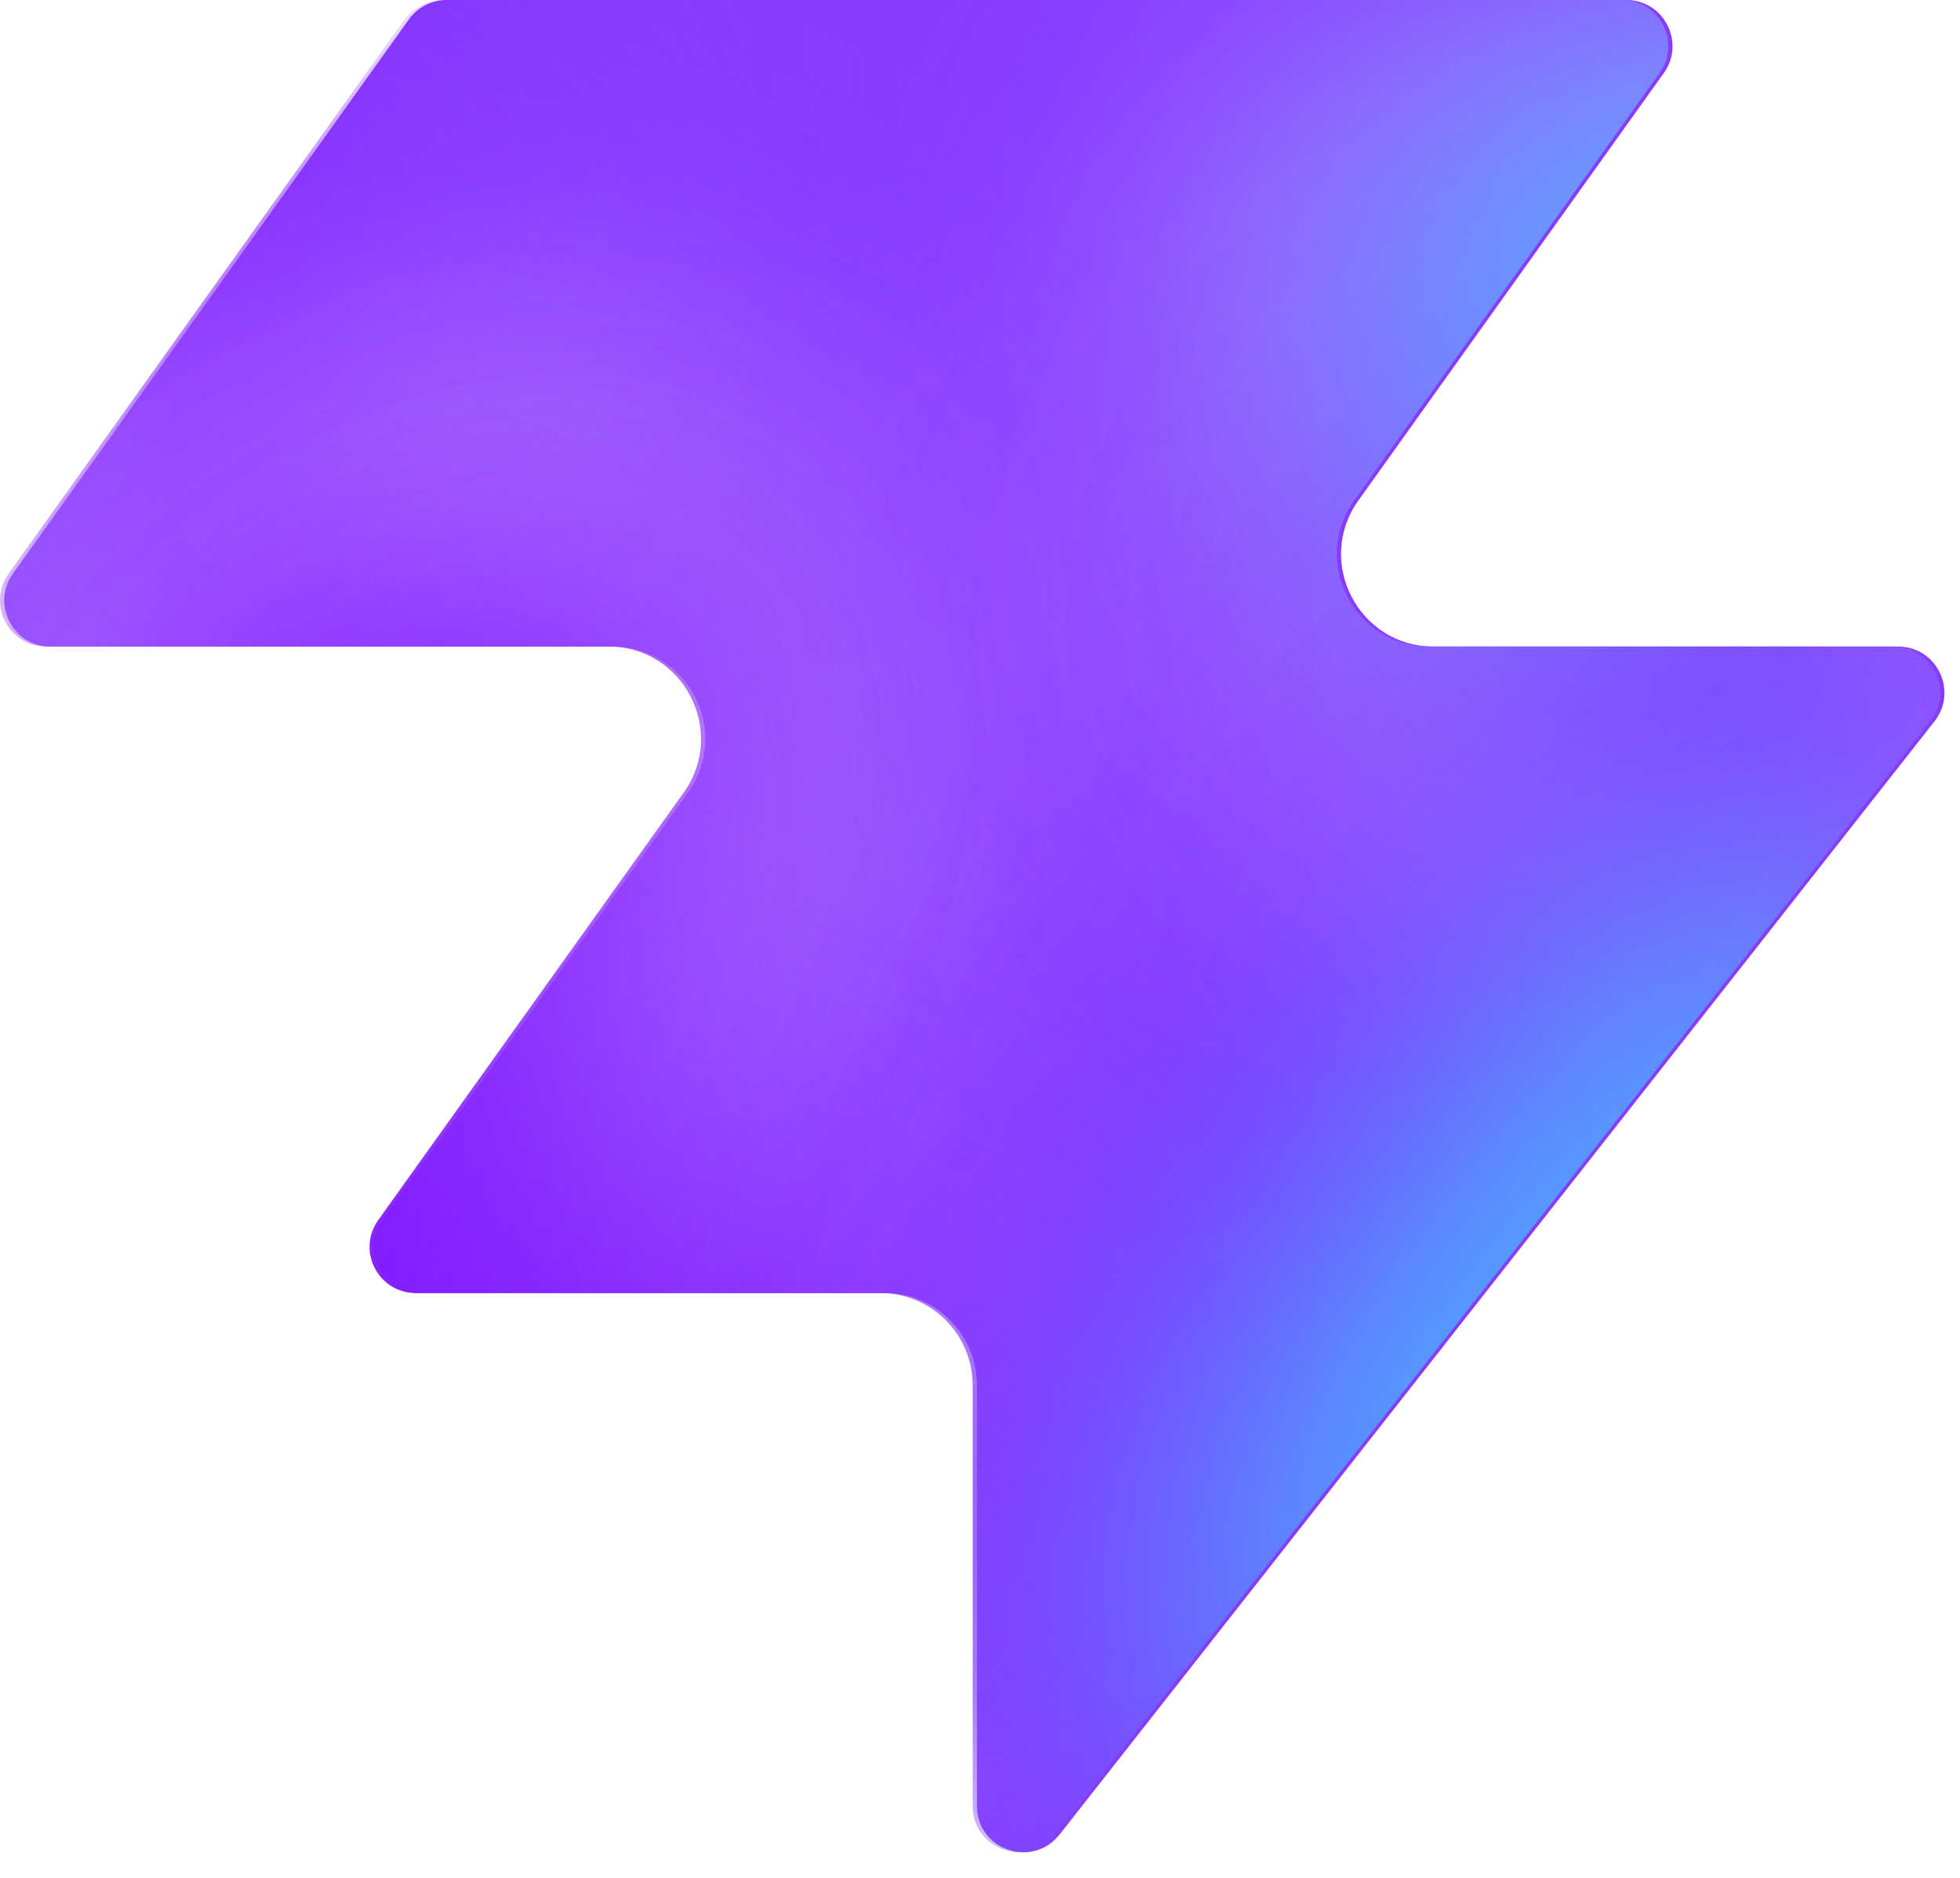
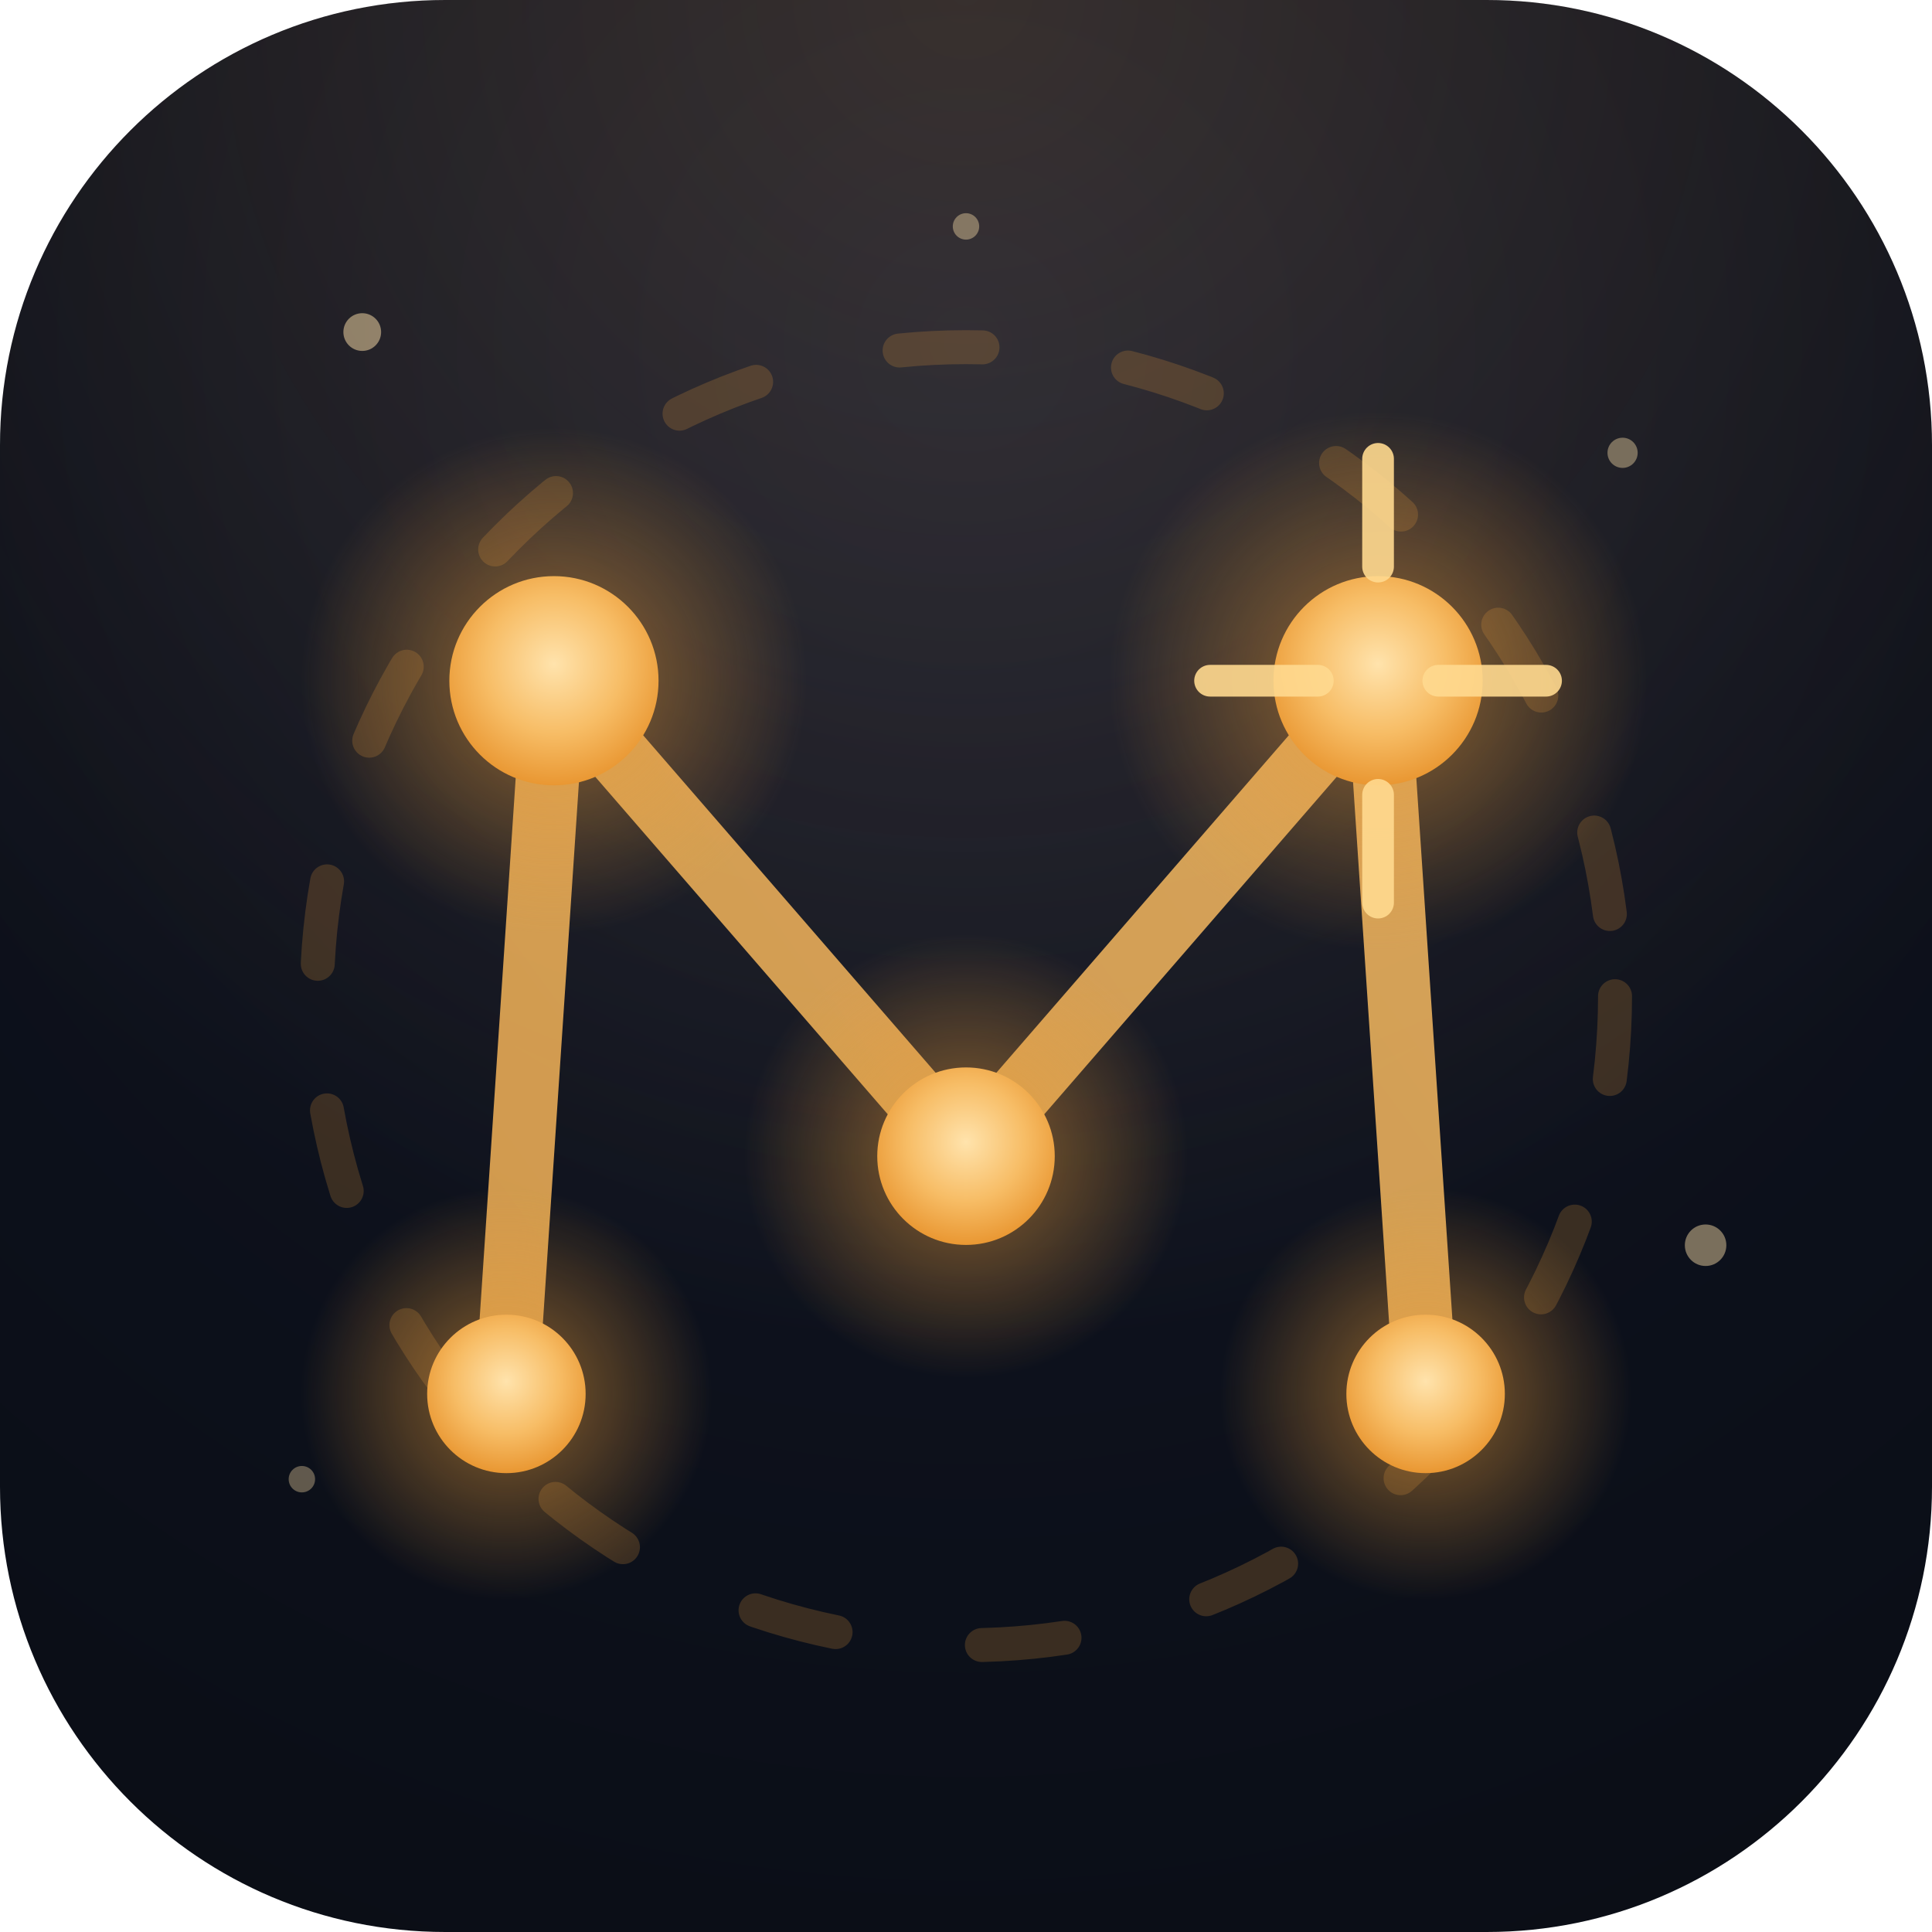
- <svg xmlns="http://www.w3.org/2000/svg" width="48" height="46" fill="none" viewBox="0 0 48 46">
-   <path fill="#863bff" d="M25.946 44.938c-.664.845-2.021.375-2.021-.698V33.937a2.26 2.26 0 0 0-2.262-2.262H10.287c-.92 0-1.456-1.04-.92-1.788l7.48-10.471c1.07-1.497 0-3.578-1.842-3.578H1.237c-.92 0-1.456-1.04-.92-1.788L10.013.474c.214-.297.556-.474.92-.474h28.894c.92 0 1.456 1.04.92 1.788l-7.48 10.471c-1.07 1.498 0 3.579 1.842 3.579h11.377c.943 0 1.473 1.088.89 1.83L25.947 44.94z" style="fill:#863bff;fill:color(display-p3 .525 .23 1);fill-opacity:1" />
-   <mask id="a" width="48" height="46" x="0" y="0" maskUnits="userSpaceOnUse" style="mask-type:alpha">
-     <path fill="#000" d="M25.842 44.938c-.664.844-2.021.375-2.021-.698V33.937a2.26 2.26 0 0 0-2.262-2.262H10.183c-.92 0-1.456-1.04-.92-1.788l7.48-10.471c1.07-1.498 0-3.579-1.842-3.579H1.133c-.92 0-1.456-1.04-.92-1.787L9.91.473c.214-.297.556-.474.92-.474h28.894c.92 0 1.456 1.04.92 1.788l-7.48 10.471c-1.07 1.498 0 3.578 1.842 3.578h11.377c.943 0 1.473 1.088.89 1.832L25.843 44.94z" style="fill:#000;fill-opacity:1" />
-   </mask>
-   <g mask="url(#a)">
-     <g filter="url(#b)">
-       <ellipse cx="5.508" cy="14.704" fill="#ede6ff" rx="5.508" ry="14.704" style="fill:#ede6ff;fill:color(display-p3 .927 .903 1);fill-opacity:1" transform="matrix(.00324 1 1 -.00324 -4.47 31.516)" />
-     </g>
-     <g filter="url(#c)">
-       <ellipse cx="10.399" cy="29.851" fill="#ede6ff" rx="10.399" ry="29.851" style="fill:#ede6ff;fill:color(display-p3 .927 .903 1);fill-opacity:1" transform="matrix(.00324 1 1 -.00324 -39.328 7.883)" />
-     </g>
-     <g filter="url(#d)">
-       <ellipse cx="5.508" cy="30.487" fill="#7e14ff" rx="5.508" ry="30.487" style="fill:#7e14ff;fill:color(display-p3 .492 .077 1);fill-opacity:1" transform="rotate(89.814 -25.913 -14.639)scale(1 -1)" />
-     </g>
-     <g filter="url(#e)">
-       <ellipse cx="5.508" cy="30.599" fill="#7e14ff" rx="5.508" ry="30.599" style="fill:#7e14ff;fill:color(display-p3 .492 .077 1);fill-opacity:1" transform="rotate(89.814 -32.644 -3.334)scale(1 -1)" />
-     </g>
-     <g filter="url(#f)">
-       <ellipse cx="5.508" cy="30.599" fill="#7e14ff" rx="5.508" ry="30.599" style="fill:#7e14ff;fill:color(display-p3 .492 .077 1);fill-opacity:1" transform="matrix(.00324 1 1 -.00324 -34.34 30.47)" />
-     </g>
-     <g filter="url(#g)">
-       <ellipse cx="14.072" cy="22.078" fill="#ede6ff" rx="14.072" ry="22.078" style="fill:#ede6ff;fill:color(display-p3 .927 .903 1);fill-opacity:1" transform="rotate(93.35 24.506 48.493)scale(-1 1)" />
-     </g>
-     <g filter="url(#h)">
-       <ellipse cx="3.47" cy="21.501" fill="#7e14ff" rx="3.47" ry="21.501" style="fill:#7e14ff;fill:color(display-p3 .492 .077 1);fill-opacity:1" transform="rotate(89.009 28.708 47.59)scale(-1 1)" />
-     </g>
-     <g filter="url(#i)">
-       <ellipse cx="3.47" cy="21.501" fill="#7e14ff" rx="3.47" ry="21.501" style="fill:#7e14ff;fill:color(display-p3 .492 .077 1);fill-opacity:1" transform="rotate(89.009 28.708 47.59)scale(-1 1)" />
-     </g>
-     <g filter="url(#j)">
-       <ellipse cx=".387" cy="8.972" fill="#7e14ff" rx="4.407" ry="29.108" style="fill:#7e14ff;fill:color(display-p3 .492 .077 1);fill-opacity:1" transform="rotate(39.51 .387 8.972)" />
-     </g>
-     <g filter="url(#k)">
-       <ellipse cx="47.523" cy="-6.092" fill="#7e14ff" rx="4.407" ry="29.108" style="fill:#7e14ff;fill:color(display-p3 .492 .077 1);fill-opacity:1" transform="rotate(37.892 47.523 -6.092)" />
-     </g>
-     <g filter="url(#l)">
-       <ellipse cx="41.412" cy="6.333" fill="#47bfff" rx="5.971" ry="9.665" style="fill:#47bfff;fill:color(display-p3 .28 .748 1);fill-opacity:1" transform="rotate(37.892 41.412 6.333)" />
-     </g>
-     <g filter="url(#m)">
-       <ellipse cx="-1.879" cy="38.332" fill="#7e14ff" rx="4.407" ry="29.108" style="fill:#7e14ff;fill:color(display-p3 .492 .077 1);fill-opacity:1" transform="rotate(37.892 -1.88 38.332)" />
-     </g>
-     <g filter="url(#n)">
-       <ellipse cx="-1.879" cy="38.332" fill="#7e14ff" rx="4.407" ry="29.108" style="fill:#7e14ff;fill:color(display-p3 .492 .077 1);fill-opacity:1" transform="rotate(37.892 -1.88 38.332)" />
-     </g>
-     <g filter="url(#o)">
-       <ellipse cx="35.651" cy="29.907" fill="#7e14ff" rx="4.407" ry="29.108" style="fill:#7e14ff;fill:color(display-p3 .492 .077 1);fill-opacity:1" transform="rotate(37.892 35.651 29.907)" />
-     </g>
-     <g filter="url(#p)">
-       <ellipse cx="38.418" cy="32.4" fill="#47bfff" rx="5.971" ry="15.297" style="fill:#47bfff;fill:color(display-p3 .28 .748 1);fill-opacity:1" transform="rotate(37.892 38.418 32.4)" />
+ <svg xmlns="http://www.w3.org/2000/svg" viewBox="0 0 512 512" fill="none">
+   <defs>
+     <radialGradient id="bg" cx="50%" cy="18%" r="95%">
+       <stop offset="0%" stop-color="#181f33" />
+       <stop offset="55%" stop-color="#0d111c" />
+       <stop offset="100%" stop-color="#0a0d15" />
+     </radialGradient>
+     <radialGradient id="wash" cx="50%" cy="0%" r="70%">
+       <stop offset="0%" stop-color="#f0a13c" stop-opacity="0.16" />
+       <stop offset="100%" stop-color="#f0a13c" stop-opacity="0" />
+     </radialGradient>
+     <radialGradient id="star" cx="50%" cy="42%" r="60%">
+       <stop offset="0%" stop-color="#ffe3ac" />
+       <stop offset="55%" stop-color="#f7bd66" />
+       <stop offset="100%" stop-color="#e8942e" />
+     </radialGradient>
+     <radialGradient id="glow" cx="50%" cy="50%" r="50%">
+       <stop offset="0%" stop-color="#f0a13c" stop-opacity="0.55" />
+       <stop offset="100%" stop-color="#f0a13c" stop-opacity="0" />
+     </radialGradient>
+     <linearGradient id="line" x1="56" y1="304" x2="328" y2="104" gradientUnits="userSpaceOnUse">
+       <stop offset="0%" stop-color="#e8942e" />
+       <stop offset="50%" stop-color="#f7bd66" />
+       <stop offset="100%" stop-color="#e8942e" />
+     </linearGradient>
+   </defs>
+   <rect width="512" height="512" rx="118" fill="url(#bg)" />
+   <rect width="512" height="512" rx="118" fill="url(#wash)" />
+   <circle cx="96" cy="88" r="5" fill="#ffe3ac" fill-opacity="0.5" />
+   <circle cx="430" cy="120" r="4" fill="#ffe3ac" fill-opacity="0.4" />
+   <circle cx="452" cy="330" r="5.5" fill="#ffe3ac" fill-opacity="0.45" />
+   <circle cx="80" cy="392" r="3.5" fill="#ffe3ac" fill-opacity="0.35" />
+   <circle cx="256" cy="60" r="3.5" fill="#ffe3ac" fill-opacity="0.4" />
+   <circle cx="256" cy="264" r="172" stroke="#f0a13c" stroke-opacity="0.20" stroke-width="9" stroke-dasharray="22 39" stroke-linecap="round" />
+   <g transform="translate(54.4 54.4) scale(8.4)">
+     <path d="M9.5 37 L11 14.5 L24 29.5 L37 14.5 L38.5 37" stroke="url(#line)" stroke-width="2" stroke-linecap="round" stroke-linejoin="round" stroke-opacity="0.85" transform="translate(0 0.5)" />
+     <g transform="translate(0 0.5)">
+       <circle cx="9.5" cy="37" r="6.5" fill="url(#glow)" />
+       <circle cx="11" cy="14.5" r="8" fill="url(#glow)" />
+       <circle cx="24" cy="29.5" r="7" fill="url(#glow)" />
+       <circle cx="37" cy="14.5" r="8.5" fill="url(#glow)" />
+       <circle cx="38.5" cy="37" r="6.5" fill="url(#glow)" />
+       <circle cx="9.5" cy="37" r="2.5" fill="url(#star)" />
+       <circle cx="11" cy="14.5" r="3.3" fill="url(#star)" />
+       <circle cx="24" cy="29.5" r="2.8" fill="url(#star)" />
+       <circle cx="37" cy="14.5" r="3.3" fill="url(#star)" />
+       <circle cx="38.5" cy="37" r="2.5" fill="url(#star)" />
+       <path d="M37 7.5v3.4M37 18.1v3.4M31.7 14.5h3.4M38.9 14.5h3.4" stroke="#ffd98f" stroke-width="1" stroke-linecap="round" stroke-opacity="0.9" />
    </g>
  </g>
-   <defs>
-     <filter id="b" width="60.045" height="41.654" x="-19.77" y="16.149" color-interpolation-filters="sRGB" filterUnits="userSpaceOnUse">
-       <feFlood flood-opacity="0" result="BackgroundImageFix" />
-       <feBlend in="SourceGraphic" in2="BackgroundImageFix" result="shape" />
-       <feGaussianBlur result="effect1_foregroundBlur_2002_17158" stdDeviation="7.659" />
-     </filter>
-     <filter id="c" width="90.34" height="51.437" x="-54.613" y="-7.533" color-interpolation-filters="sRGB" filterUnits="userSpaceOnUse">
-       <feFlood flood-opacity="0" result="BackgroundImageFix" />
-       <feBlend in="SourceGraphic" in2="BackgroundImageFix" result="shape" />
-       <feGaussianBlur result="effect1_foregroundBlur_2002_17158" stdDeviation="7.659" />
-     </filter>
-     <filter id="d" width="79.355" height="29.4" x="-49.64" y="2.03" color-interpolation-filters="sRGB" filterUnits="userSpaceOnUse">
-       <feFlood flood-opacity="0" result="BackgroundImageFix" />
-       <feBlend in="SourceGraphic" in2="BackgroundImageFix" result="shape" />
-       <feGaussianBlur result="effect1_foregroundBlur_2002_17158" stdDeviation="4.596" />
-     </filter>
-     <filter id="e" width="79.579" height="29.4" x="-45.045" y="20.029" color-interpolation-filters="sRGB" filterUnits="userSpaceOnUse">
-       <feFlood flood-opacity="0" result="BackgroundImageFix" />
-       <feBlend in="SourceGraphic" in2="BackgroundImageFix" result="shape" />
-       <feGaussianBlur result="effect1_foregroundBlur_2002_17158" stdDeviation="4.596" />
-     </filter>
-     <filter id="f" width="79.579" height="29.4" x="-43.513" y="21.178" color-interpolation-filters="sRGB" filterUnits="userSpaceOnUse">
-       <feFlood flood-opacity="0" result="BackgroundImageFix" />
-       <feBlend in="SourceGraphic" in2="BackgroundImageFix" result="shape" />
-       <feGaussianBlur result="effect1_foregroundBlur_2002_17158" stdDeviation="4.596" />
-     </filter>
-     <filter id="g" width="74.749" height="58.852" x="15.756" y="-17.901" color-interpolation-filters="sRGB" filterUnits="userSpaceOnUse">
-       <feFlood flood-opacity="0" result="BackgroundImageFix" />
-       <feBlend in="SourceGraphic" in2="BackgroundImageFix" result="shape" />
-       <feGaussianBlur result="effect1_foregroundBlur_2002_17158" stdDeviation="7.659" />
-     </filter>
-     <filter id="h" width="61.377" height="25.362" x="23.548" y="2.284" color-interpolation-filters="sRGB" filterUnits="userSpaceOnUse">
-       <feFlood flood-opacity="0" result="BackgroundImageFix" />
-       <feBlend in="SourceGraphic" in2="BackgroundImageFix" result="shape" />
-       <feGaussianBlur result="effect1_foregroundBlur_2002_17158" stdDeviation="4.596" />
-     </filter>
-     <filter id="i" width="61.377" height="25.362" x="23.548" y="2.284" color-interpolation-filters="sRGB" filterUnits="userSpaceOnUse">
-       <feFlood flood-opacity="0" result="BackgroundImageFix" />
-       <feBlend in="SourceGraphic" in2="BackgroundImageFix" result="shape" />
-       <feGaussianBlur result="effect1_foregroundBlur_2002_17158" stdDeviation="4.596" />
-     </filter>
-     <filter id="j" width="56.045" height="63.649" x="-27.636" y="-22.853" color-interpolation-filters="sRGB" filterUnits="userSpaceOnUse">
-       <feFlood flood-opacity="0" result="BackgroundImageFix" />
-       <feBlend in="SourceGraphic" in2="BackgroundImageFix" result="shape" />
-       <feGaussianBlur result="effect1_foregroundBlur_2002_17158" stdDeviation="4.596" />
-     </filter>
-     <filter id="k" width="54.814" height="64.646" x="20.116" y="-38.415" color-interpolation-filters="sRGB" filterUnits="userSpaceOnUse">
-       <feFlood flood-opacity="0" result="BackgroundImageFix" />
-       <feBlend in="SourceGraphic" in2="BackgroundImageFix" result="shape" />
-       <feGaussianBlur result="effect1_foregroundBlur_2002_17158" stdDeviation="4.596" />
-     </filter>
-     <filter id="l" width="33.541" height="35.313" x="24.641" y="-11.323" color-interpolation-filters="sRGB" filterUnits="userSpaceOnUse">
-       <feFlood flood-opacity="0" result="BackgroundImageFix" />
-       <feBlend in="SourceGraphic" in2="BackgroundImageFix" result="shape" />
-       <feGaussianBlur result="effect1_foregroundBlur_2002_17158" stdDeviation="4.596" />
-     </filter>
-     <filter id="m" width="54.814" height="64.646" x="-29.286" y="6.009" color-interpolation-filters="sRGB" filterUnits="userSpaceOnUse">
-       <feFlood flood-opacity="0" result="BackgroundImageFix" />
-       <feBlend in="SourceGraphic" in2="BackgroundImageFix" result="shape" />
-       <feGaussianBlur result="effect1_foregroundBlur_2002_17158" stdDeviation="4.596" />
-     </filter>
-     <filter id="n" width="54.814" height="64.646" x="-29.286" y="6.009" color-interpolation-filters="sRGB" filterUnits="userSpaceOnUse">
-       <feFlood flood-opacity="0" result="BackgroundImageFix" />
-       <feBlend in="SourceGraphic" in2="BackgroundImageFix" result="shape" />
-       <feGaussianBlur result="effect1_foregroundBlur_2002_17158" stdDeviation="4.596" />
-     </filter>
-     <filter id="o" width="54.814" height="64.646" x="8.244" y="-2.416" color-interpolation-filters="sRGB" filterUnits="userSpaceOnUse">
-       <feFlood flood-opacity="0" result="BackgroundImageFix" />
-       <feBlend in="SourceGraphic" in2="BackgroundImageFix" result="shape" />
-       <feGaussianBlur result="effect1_foregroundBlur_2002_17158" stdDeviation="4.596" />
-     </filter>
-     <filter id="p" width="39.409" height="43.623" x="18.713" y="10.588" color-interpolation-filters="sRGB" filterUnits="userSpaceOnUse">
-       <feFlood flood-opacity="0" result="BackgroundImageFix" />
-       <feBlend in="SourceGraphic" in2="BackgroundImageFix" result="shape" />
-       <feGaussianBlur result="effect1_foregroundBlur_2002_17158" stdDeviation="4.596" />
-     </filter>
-   </defs>
</svg>
